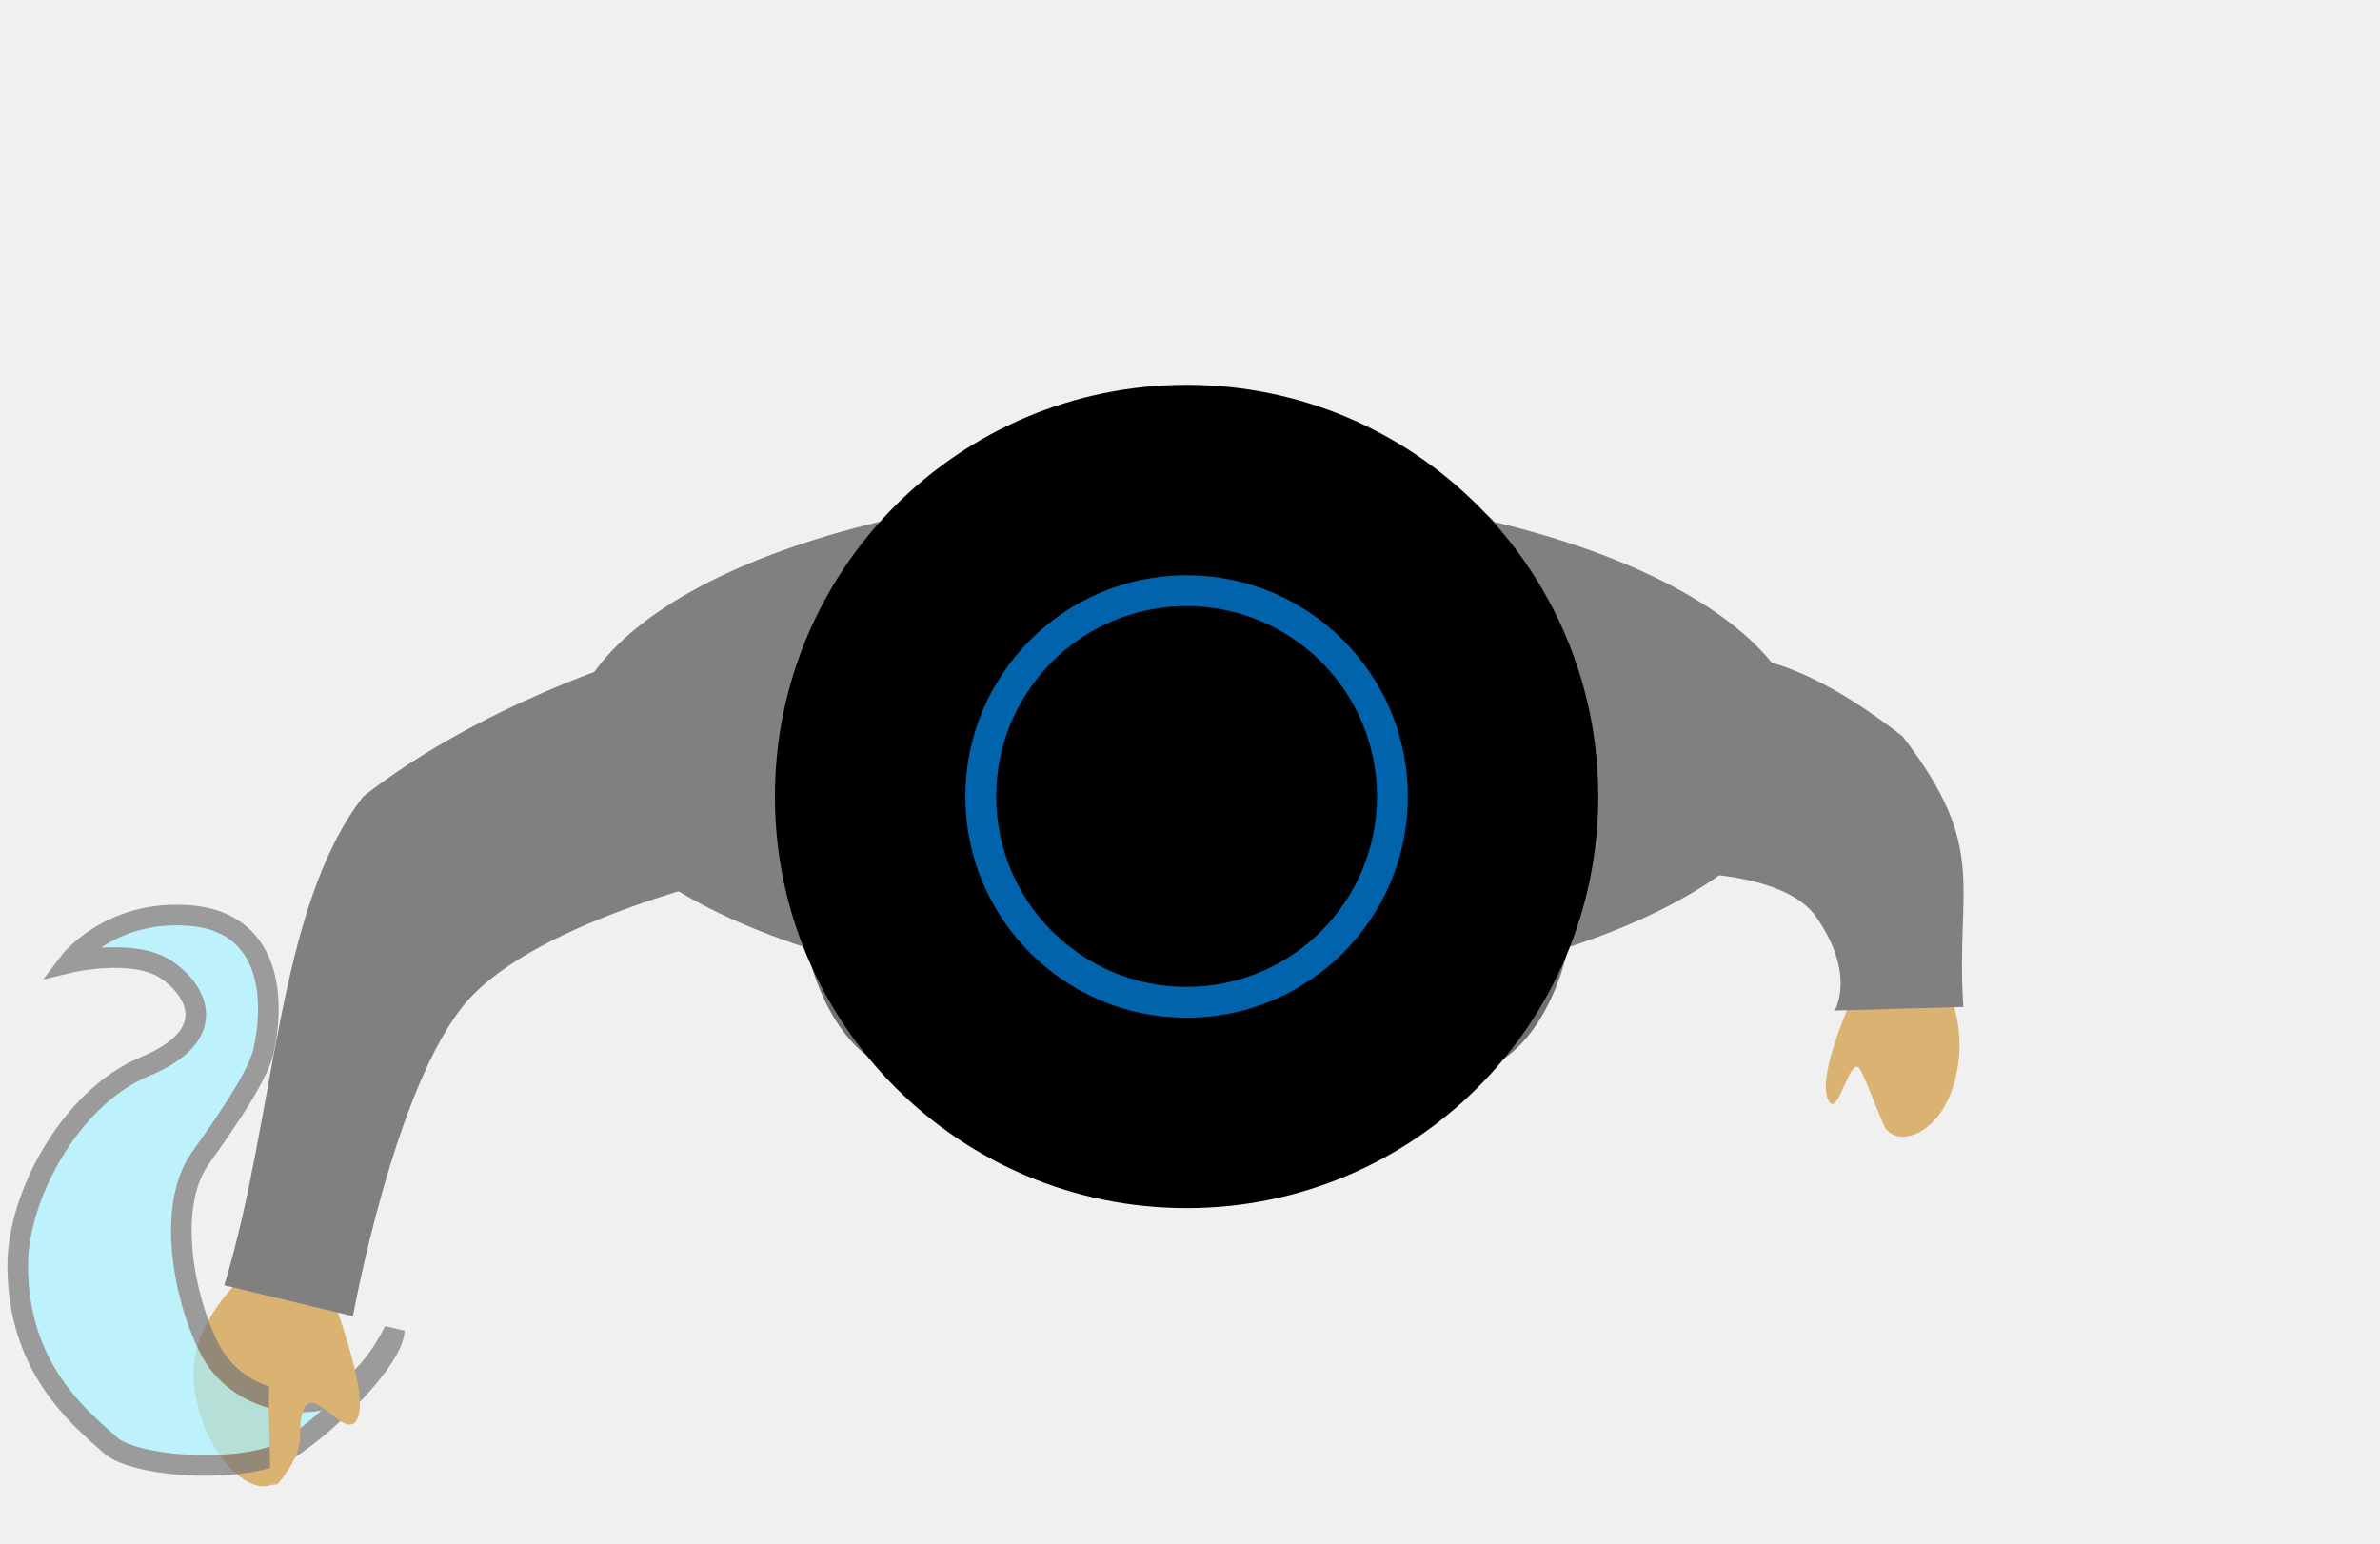
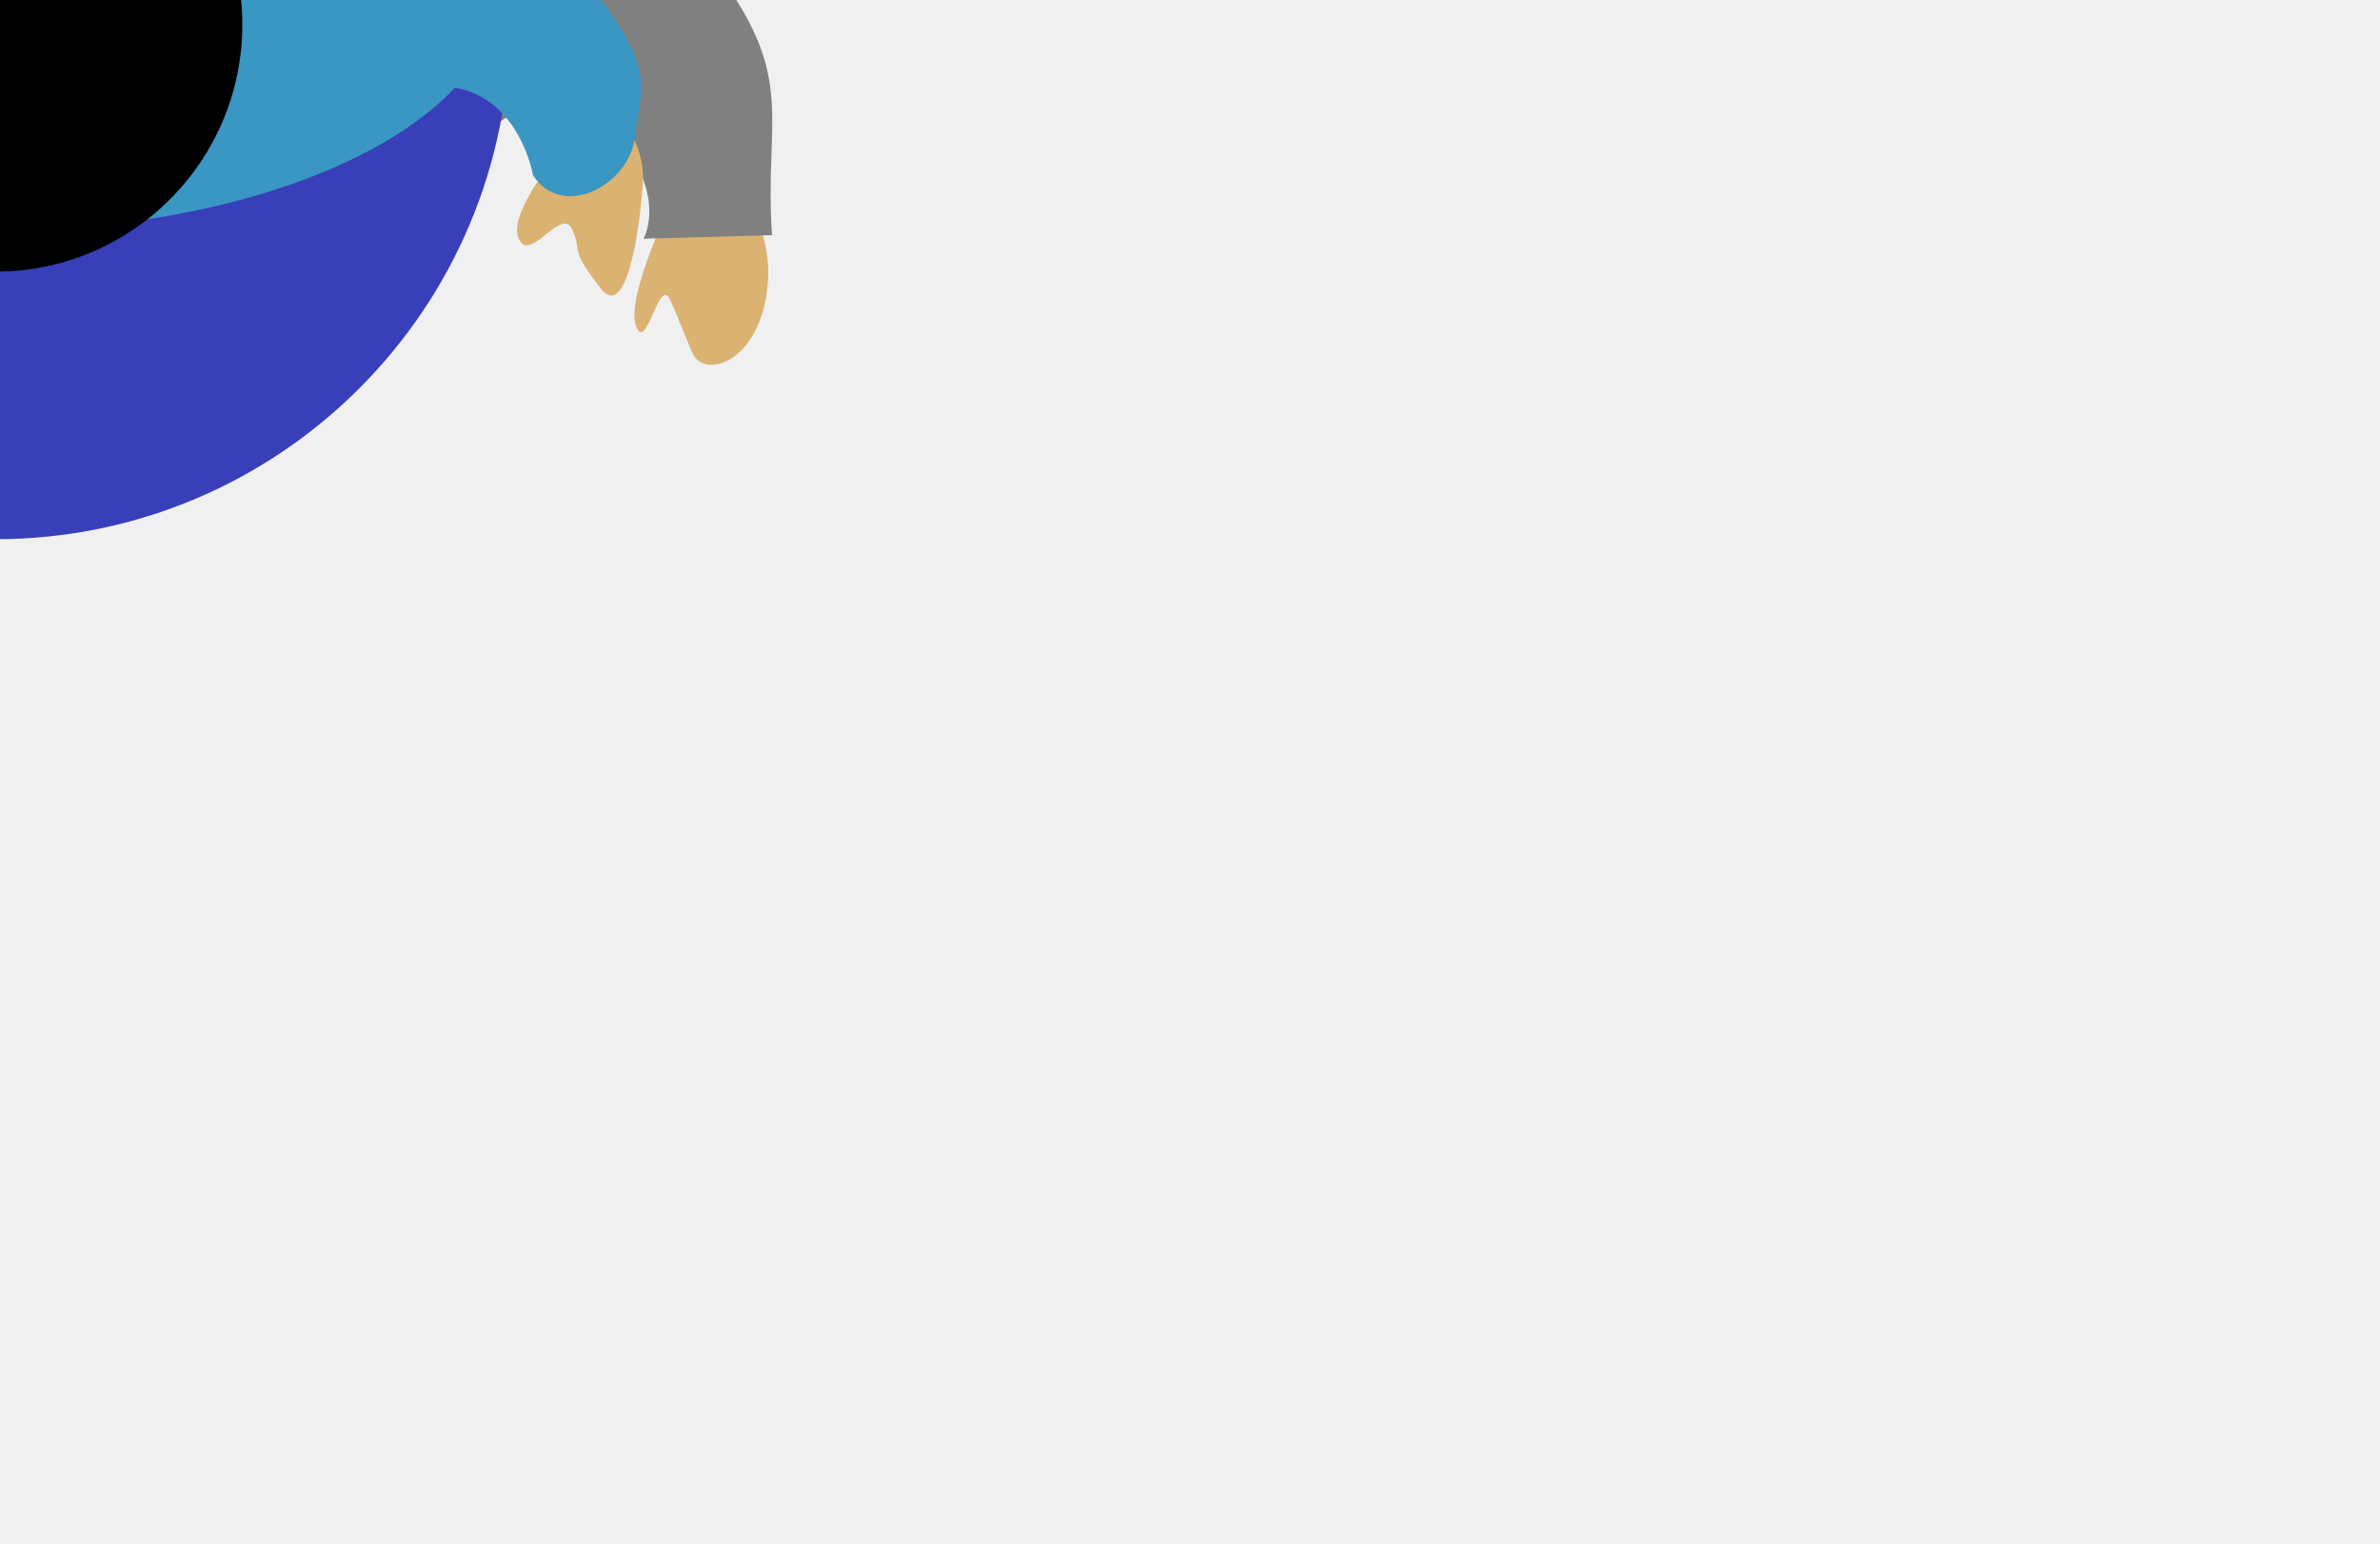
<svg xmlns="http://www.w3.org/2000/svg" width="115.625" height="75" viewBox="0 0 115.625 75" id="svg3431" version="1.1">
  <defs id="defs3433">
    <marker orient="auto" refY="0" refX="0" id="Arrow1Lend" style="overflow:visible">
      <path id="path4359" d="M 0,0 5,-5 -12.5,0 5,5 0,0 Z" style="fill-rule:evenodd;stroke:#000000;stroke-width:1pt" transform="matrix(-0.8,0,0,-0.8,-10,0)" />
    </marker>
    <marker orient="auto" refY="0" refX="0" id="Arrow1Lstart" style="overflow:visible">
      <path id="path4356" d="M 0,0 5,-5 -12.5,0 5,5 0,0 Z" style="fill-rule:evenodd;stroke:#000000;stroke-width:1pt" transform="matrix(0.8,0,0,0.8,10,0)" />
    </marker>
  </defs>
-   <g id="man">
+   <g id="man" transform="translate(-57.875,-37.5)">
    <g transform="translate(6.625,10.25001)" id="g4765" class="bottom">
      <g id="g4819" class="leg leg--right">
        <ellipse transform="scale(1,-1)" ry="9" rx="5" cy="-23.445" cx="39.162" id="ellipse4342" style="fill:#af7d24;fill-opacity:1;stroke:#323232;stroke-width:1.5;stroke-miterlimit:4;stroke-dasharray:none;stroke-opacity:0.671" />
        <ellipse transform="scale(1,-1)" style="fill:#af7d24;fill-opacity:1;stroke:#323232;stroke-width:1.5;stroke-miterlimit:4;stroke-dasharray:none;stroke-opacity:0.671" id="path4313" cx="37.912" cy="-32.173" rx="5" ry="9" />
        <path style="fill:#4c4c4c;fill-opacity:1;fill-rule:evenodd;stroke:none;stroke-width:1px;stroke-linecap:butt;stroke-linejoin:miter;stroke-opacity:1" d="m 29.537,31.673 c -0.625,-4.014 1.78,-12.317 4,-14 2.22,-1.683 10.087,-1.437 11.625,1.625 1.489,2.964 2.023,9.271 1,14.375 -0.963,3.927 -16,2.014 -16.625,-2 z" id="path4315" />
      </g>
      <g id="g4835" class="leg leg--left">
-         <ellipse style="fill:#af7d24;fill-opacity:1;stroke:#323232;stroke-width:1.5;stroke-miterlimit:4;stroke-dasharray:none;stroke-opacity:0.671" id="ellipse4826" cx="-62.964" cy="-23.445" rx="5" ry="9" transform="scale(-1,-1)" />
-         <ellipse ry="9" rx="5" cy="-32.173" cx="-64.214" id="ellipse4828" style="fill:#af7d24;fill-opacity:1;stroke:#323232;stroke-width:1.5;stroke-miterlimit:4;stroke-dasharray:none;stroke-opacity:0.671" transform="scale(-1,-1)" />
+         <ellipse style="fill:#af7d24;fill-opacity:1;stroke:#323232;stroke-width:1.5;stroke-miterlimit:4;stroke-dasharray:none;stroke-opacity:0.671" id="ellipse4826" cx="-62.964" cy="-23.445" rx="5" ry="9" transform="scale(-1)" />
+         <ellipse ry="9" rx="5" cy="-32.173" cx="-64.214" id="ellipse4828" style="fill:#af7d24;fill-opacity:1;stroke:#323232;stroke-width:1.5;stroke-miterlimit:4;stroke-dasharray:none;stroke-opacity:0.671" transform="scale(-1)" />
        <path id="path4830" d="m 72.589,31.673 c 0.625,-4.014 -1.78,-12.317 -4,-14 -2.22,-1.683 -10.087,-1.437 -11.625,1.625 -1.489,2.964 -2.023,9.271 -1,14.375 0.963,3.927 16,2.014 16.625,-2 z" style="fill:#4c4c4c;fill-opacity:1;fill-rule:evenodd;stroke:none;stroke-width:1px;stroke-linecap:butt;stroke-linejoin:miter;stroke-opacity:1" />
      </g>
    </g>
    <g transform="translate(6.625,10.25001)" id="g4779" class="top">
      <ellipse transform="scale(1,-1)" ry="12.5" rx="30" cy="-25.948" cx="51.022" id="path4247" style="fill:#808080;stroke:none;stroke-opacity:0.671" />
      <g class="hands hands--castanetas" id="g4757" display="none" style="display:none">
        <g id="g4749" class="hand hand--right">
          <path id="path4307" d="m 5.162,51.807 c 0,0 -2.601,2.269 -2.375,5 0.314,3.789 3.172,6.181 4.125,5 1.62,-2.01 0.717,-2.473 1.25,-3.625 0.533,-1.153 2.133,1.832 2.625,0.375 0.492,-1.457 -1.625,-6.75 -1.625,-6.75 z" style="fill:#dab272;fill-opacity:1;fill-rule:evenodd;stroke:none;stroke-width:1px;stroke-linecap:butt;stroke-linejoin:miter;stroke-opacity:1" />
          <path id="path4249" d="m 24.272,21.698 c 0,0 -7.485,2.235 -13.25,6.75 -4.235,5.484 -4.235,15.485 -6.75,23.75 l 6.25,1.5 c 0,0 2.024,-11.195 5.5,-15.25 3.476,-4.055 13.5,-6.25 13.5,-6.25 z" style="fill:#808080;fill-rule:evenodd;stroke:none;stroke-width:1px;stroke-linecap:butt;stroke-linejoin:miter;stroke-opacity:0.671" />
        </g>
        <g id="g4753" class="hand hand--left">
          <path style="fill:#dab272;fill-opacity:1;fill-rule:evenodd;stroke:none;stroke-width:1px;stroke-linecap:butt;stroke-linejoin:miter;stroke-opacity:1" d="m 96.883,51.807 c 0,0 2.601,2.269 2.375,5 -0.314,3.789 -3.172,6.181 -4.125,5 -1.62,-2.01 -0.717,-2.473 -1.25,-3.625 -0.533,-1.153 -2.133,1.832 -2.625,0.375 -0.492,-1.457 1.625,-6.75 1.625,-6.75 z" id="path4309" />
          <path style="fill:#808080;fill-rule:evenodd;stroke:none;stroke-width:1px;stroke-linecap:butt;stroke-linejoin:miter;stroke-opacity:0.671" d="m 77.773,21.698 c 0,0 7.485,2.235 13.25,6.75 4.235,5.484 4.235,15.485 6.75,23.75 l -6.25,1.5 c 0,0 -2.024,-11.195 -5.5,-15.25 -3.476,-4.055 -13.5,-6.25 -13.5,-6.25 z" id="path4311" />
        </g>
      </g>
      <g id="g4273" class="hands hands--down" display="none" style="display:none">
        <g class="hand hand--left" id="g4260">
          <path id="path4262" d="m 87.148,36.305 c 0,0 1.629,2.004 1.403,4.735 -0.314,3.789 -3.097,4.721 -3.683,3.321 -1.073,-2.564 -0.54,-1.412 -1.073,-2.564 -0.533,-1.153 -1.161,2.716 -1.653,1.259 -0.492,-1.457 1.802,-6.131 1.802,-6.131 z" style="fill:#dab272;fill-opacity:1;fill-rule:evenodd;stroke:none;stroke-width:1px;stroke-linecap:butt;stroke-linejoin:miter;stroke-opacity:1" />
          <path id="path4264" d="m 77.242,21.698 c 0,0 2.801,-0.682 8.565,3.833 4.235,5.484 2.556,7.264 2.949,13.143 l -6.25,0.174 c 0,0 1.07,-1.738 -0.904,-4.555 -1.974,-2.817 -9.611,-2.096 -9.611,-2.096 z" style="fill:#808080;fill-rule:evenodd;stroke:none;stroke-width:1px;stroke-linecap:butt;stroke-linejoin:miter;stroke-opacity:0.671" />
        </g>
        <g id="g3412" class="hand hand--right">
          <path style="fill:#dab272;fill-opacity:1;fill-rule:evenodd;stroke:none;stroke-width:1px;stroke-linecap:butt;stroke-linejoin:miter;stroke-opacity:1" d="m 14.585,36.305 c 0,0 -1.629,2.004 -1.403,4.735 0.314,3.789 3.097,4.721 3.683,3.321 1.073,-2.564 0.54,-1.412 1.073,-2.564 0.533,-1.153 1.161,2.716 1.653,1.259 0.492,-1.457 -1.802,-6.131 -1.802,-6.131 z" id="path4202" />
          <path style="fill:#808080;fill-rule:evenodd;stroke:none;stroke-width:1px;stroke-linecap:butt;stroke-linejoin:miter;stroke-opacity:0.671" d="m 24.491,21.698 c 0,0 -2.801,-0.682 -8.565,3.833 -4.235,5.484 -2.556,7.264 -2.949,13.143 l 6.25,0.174 c 0,0 -1.07,-1.738 0.904,-4.555 1.974,-2.817 9.611,-2.096 9.611,-2.096 z" id="path4204" />
        </g>
      </g>
      <g class="hands hands--panuelo" id="g4206">
        <g id="g4208" class="hand hand--left">
          <path style="fill:#dab272;fill-opacity:1;fill-rule:evenodd;stroke:none;stroke-width:1px;stroke-linecap:butt;stroke-linejoin:miter;stroke-opacity:1" d="m 87.148,36.305 c 0,0 1.629,2.004 1.403,4.735 -0.314,3.789 -3.097,4.721 -3.683,3.321 -1.073,-2.564 -0.54,-1.412 -1.073,-2.564 -0.533,-1.153 -1.161,2.716 -1.653,1.259 -0.492,-1.457 1.802,-6.131 1.802,-6.131 z" id="path4210" />
          <path style="fill:#808080;fill-rule:evenodd;stroke:none;stroke-width:1px;stroke-linecap:butt;stroke-linejoin:miter;stroke-opacity:0.671" d="m 77.242,21.698 c 0,0 2.801,-0.682 8.565,3.833 4.235,5.484 2.556,7.264 2.949,13.143 l -6.25,0.174 c 0,0 1.07,-1.738 -0.904,-4.555 -1.974,-2.817 -9.611,-2.096 -9.611,-2.096 z" id="path4212" />
        </g>
        <g class="hand hand--right" id="g4220">
-           <path style="fill:#dab272;fill-opacity:1;fill-rule:evenodd;stroke:none;stroke-width:1px;stroke-linecap:butt;stroke-linejoin:miter;stroke-opacity:1" d="m -21.293,42.514 -2.252,0 c 0,0 -2.601,2.269 -2.375,5 0.282,3.41 2.564,5.54 3.725,5.1 0.005,-1.96 -0.007,-3.954 0.188,-5.734 0.186,-1.702 0.459,-2.997 0.715,-4.365 z" id="path4239" transform="translate(28.70711,9.292894)" />
+           <path style="fill:#dab272;fill-opacity:1;fill-rule:evenodd;stroke:none;stroke-width:1px;stroke-linecap:butt;stroke-linejoin:miter;stroke-opacity:1" d="m -21.293,42.514 h -2.252 c 0,0 -2.601,2.269 -2.375,5 0.282,3.41 2.564,5.54 3.725,5.1 0.005,-1.96 -0.007,-3.954 0.188,-5.734 0.186,-1.702 0.459,-2.997 0.715,-4.365 z" id="path4239" transform="translate(28.70711,9.292894)" />
          <path style="opacity:0.713;fill:#a8f1ff;fill-opacity:1;fill-rule:evenodd;stroke:#787878;stroke-width:1;stroke-linecap:butt;stroke-linejoin:miter;stroke-miterlimit:4;stroke-dasharray:none;stroke-opacity:1" d="m 12.532,54.404 c -0.884,1.768 -2.033,3.005 -3.536,3.359 -1.503,0.354 -4.243,-0.088 -5.48,-2.563 -1.237,-2.475 -2.033,-6.828 -0.442,-9.127 0.574,-0.829 2.78,-3.825 3.094,-5.215 0.619,-2.74 0.283,-6.343 -3.624,-6.629 -3.888,-0.285 -5.834,2.298 -5.834,2.298 0,0 3.158,-0.761 4.773,0.354 1.535,1.059 2.563,3.182 -1.061,4.685 -3.624,1.503 -6.187,6.298 -6.187,9.657 2e-7,4.952 2.917,7.336 4.508,8.75 1.241,1.103 6.718,1.414 8.662,0.177 1.945,-1.237 5.038,-4.331 5.127,-5.745 z" id="path4233" />
          <path style="fill:#dab272;fill-opacity:1;fill-rule:evenodd;stroke:none;stroke-width:1px;stroke-linecap:butt;stroke-linejoin:miter;stroke-opacity:1" d="m -21.47,42.514 c -0.256,1.368 -0.529,2.663 -0.715,4.365 -0.195,1.78 -0.006,3.774 -0.011,5.734 0.129,-0.049 0.305,0.018 0.4,-0.1 1.62,-2.01 0.717,-2.473 1.25,-3.625 0.533,-1.153 2.133,1.832 2.625,0.375 0.492,-1.457 -1.625,-6.75 -1.625,-6.75 z" id="path4222" transform="translate(28.70711,9.292894)" />
          <path style="fill:#808080;fill-rule:evenodd;stroke:none;stroke-width:1px;stroke-linecap:butt;stroke-linejoin:miter;stroke-opacity:0.671" d="m 24.272,21.698 c 0,0 -7.485,2.235 -13.25,6.75 -4.235,5.484 -4.235,15.485 -6.75,23.75 l 6.25,1.5 c 0,0 2.024,-11.195 5.5,-15.25 3.476,-4.055 13.5,-6.25 13.5,-6.25 z" id="path4224" />
        </g>
      </g>
      <g class="head" id="g4775">
        <circle style="fill:#000000;stroke:none;stroke-opacity:1" id="path3443" cx="51.022" cy="-28.448" r="20" transform="scale(1,-1)" />
        <circle style="fill:#000000;stroke:#0094ff;stroke-width:1.5;stroke-miterlimit:4;stroke-dasharray:none;stroke-opacity:0.671" id="path3445" cx="51.022" cy="-28.448" r="10" transform="scale(1,-1)" />
      </g>
    </g>
    <rect ry="0" y="3.7060548e-007" x="0" height="75" width="115.625" style="opacity:0.713;fill:none;fill-opacity:0.721;stroke:none;stroke-width:1;stroke-miterlimit:4;stroke-dasharray:none;stroke-opacity:0.372" id="rect4302" />
    <g transform="translate(6.625,10.25001)" id="g3431" class="kick kick--right kick--front" display="none" style="display:none">
      <path id="path4312" d="m 38,55.375 0.25,7.25" style="fill:none;fill-rule:evenodd;stroke:#000000;stroke-width:1px;stroke-linecap:butt;stroke-linejoin:miter;stroke-opacity:1" />
      <path id="path4314" d="m 35.25,55 -2.125,5.25" style="fill:none;fill-rule:evenodd;stroke:#000000;stroke-width:1px;stroke-linecap:butt;stroke-linejoin:miter;stroke-opacity:1" />
      <path id="path4316" d="m 41,55.125 1.875,5" style="fill:none;fill-rule:evenodd;stroke:#000000;stroke-width:1px;stroke-linecap:butt;stroke-linejoin:miter;stroke-opacity:1" />
    </g>
    <g transform="translate(6.625,10.25001)" id="g3447" class="kick kick--left kick--front" display="none" style="display:none">
      <path style="fill:none;fill-rule:evenodd;stroke:#000000;stroke-width:1px;stroke-linecap:butt;stroke-linejoin:miter;stroke-opacity:1" d="m 64,55.375 0.25,7.25" id="path3438" />
      <path style="fill:none;fill-rule:evenodd;stroke:#000000;stroke-width:1px;stroke-linecap:butt;stroke-linejoin:miter;stroke-opacity:1" d="m 61.25,55 -2.125,5.25" id="path3440" />
      <path style="fill:none;fill-rule:evenodd;stroke:#000000;stroke-width:1px;stroke-linecap:butt;stroke-linejoin:miter;stroke-opacity:1" d="m 67,55.125 1.875,5" id="path3442" />
    </g>
    <g class="kick kick--right kick--back" id="g3452" transform="translate(6.625,2.250008)" display="none" style="display:none">
      <path style="fill:none;fill-rule:evenodd;stroke:#000000;stroke-width:1px;stroke-linecap:butt;stroke-linejoin:miter;stroke-opacity:1" d="m 38,55.375 0.25,7.25" id="path3454" />
      <path style="fill:none;fill-rule:evenodd;stroke:#000000;stroke-width:1px;stroke-linecap:butt;stroke-linejoin:miter;stroke-opacity:1" d="m 35.25,55 -2.125,5.25" id="path3456" />
      <path style="fill:none;fill-rule:evenodd;stroke:#000000;stroke-width:1px;stroke-linecap:butt;stroke-linejoin:miter;stroke-opacity:1" d="m 41,55.125 1.875,5" id="path3458" />
    </g>
    <g class="kick kick--left kick--back" id="g3460" transform="translate(6.625,2.250008)" display="none" style="display:none">
      <path id="path3462" d="m 64,55.375 0.25,7.25" style="fill:none;fill-rule:evenodd;stroke:#000000;stroke-width:1px;stroke-linecap:butt;stroke-linejoin:miter;stroke-opacity:1" />
      <path id="path3464" d="m 61.25,55 -2.125,5.25" style="fill:none;fill-rule:evenodd;stroke:#000000;stroke-width:1px;stroke-linecap:butt;stroke-linejoin:miter;stroke-opacity:1" />
      <path id="path3466" d="m 67,55.125 1.875,5" style="fill:none;fill-rule:evenodd;stroke:#000000;stroke-width:1px;stroke-linecap:butt;stroke-linejoin:miter;stroke-opacity:1" />
    </g>
  </g>
-   <g id="woman" display="none" style="display:none">
+   <g id="woman" transform="translate(-57.875,-37.5)">
    <g transform="translate(6.625,10.25001)" id="g4717" class="bottom">
      <g id="g4849" class="leg leg--left">
-         <ellipse style="opacity:0.85;fill:#ff00e8;fill-opacity:1;stroke:#323232;stroke-width:1.292;stroke-miterlimit:4;stroke-dasharray:none;stroke-opacity:0.671" id="ellipse4846" cx="-60.751" cy="-30.483" rx="3.911" ry="12" transform="scale(-1,-1)" />
+         <ellipse style="opacity:0.85;fill:#ff00e8;fill-opacity:1;stroke:#323232;stroke-width:1.292;stroke-miterlimit:4;stroke-dasharray:none;stroke-opacity:0.671" id="ellipse4846" cx="-60.751" cy="-30.483" rx="3.911" ry="12" transform="scale(-1)" />
      </g>
      <g id="g4841" class="leg leg--right">
        <ellipse transform="scale(1,-1)" ry="12" rx="3.911" cy="-30.483" cx="41.105" id="ellipse4669" style="opacity:0.85;fill:#ff00e8;fill-opacity:1;stroke:#323232;stroke-width:1.292;stroke-miterlimit:4;stroke-dasharray:none;stroke-opacity:0.671" />
      </g>
      <circle transform="scale(1,-1)" r="25" cy="-28.448" cx="51.022" id="circle4715" style="fill:#383fb8;fill-opacity:1;stroke:none;stroke-width:1.5;stroke-miterlimit:4;stroke-dasharray:none;stroke-opacity:0.671" />
    </g>
    <g transform="translate(6.625,10.25001)" id="g4726" class="top">
      <ellipse cx="51.022" cy="-26.655" rx="24.5" ry="11.793" style="fill:#3a96c3;fill-opacity:1;stroke:none;stroke-opacity:0.671" id="ellipse4681" transform="scale(1,-1)" />
      <g id="g4745" class="head">
        <circle transform="scale(1,-1)" r="12" cy="-28.448" cx="51.022" id="circle4691" style="fill:#000000;fill-opacity:1;stroke:none;stroke-width:1.5;stroke-miterlimit:4;stroke-dasharray:none;stroke-opacity:0.671" />
        <path style="fill:#000000;fill-opacity:1;fill-rule:evenodd;stroke:none;stroke-width:1px;stroke-linecap:butt;stroke-linejoin:miter;stroke-opacity:1" d="m 47.092,21.081 c 1.046,-4.186 1.757,-4.938 0.795,-5.038 -5.122,-0.531 -10.341,-2.917 -3.977,-4.685 6.364,-1.768 11.737,1.797 11.932,2.033 -1.325,0.223 -7.821,-1.498 -4.095,0.485 1.149,0.221 5.579,-0.238 1.867,3.828 -3.712,4.066 -6.522,3.377 -6.522,3.377 z" id="path4695" />
      </g>
      <g id="g4737" class="hands hands--castanetas" display="none" style="display:none">
        <g id="g4697" class="hand hand--left">
          <path id="path4685" d="m 92.883,51.807 c 0,0 2.601,2.269 2.375,5 -0.314,3.789 -3.172,6.181 -4.125,5 -1.62,-2.01 -0.717,-2.473 -1.25,-3.625 -0.533,-1.153 -2.133,1.832 -2.625,0.375 -0.492,-1.457 1.625,-6.75 1.625,-6.75 l -3.313,-9.562 4.781,-1.219 z" style="fill:#dab272;fill-opacity:1;fill-rule:evenodd;stroke:none;stroke-width:1px;stroke-linecap:butt;stroke-linejoin:miter;stroke-opacity:1" />
          <path id="path4687" d="m 72.273,21.198 c 0,0 10.001,5.581 14.5,10.75 4.499,5.169 5.18,7.992 4.938,10.375 -0.243,2.383 -4.057,3.213 -6.375,1.938 -2.318,-1.276 0.101,-1.945 -3.375,-6 -3.476,-4.055 -13.438,-6.062 -13.438,-6.062 z" style="fill:#3a96c3;fill-opacity:1;fill-rule:evenodd;stroke:none;stroke-width:1px;stroke-linecap:butt;stroke-linejoin:miter;stroke-opacity:0.671" />
        </g>
        <g id="g4271" class="hand hand--right">
          <path style="fill:#dab272;fill-opacity:1;fill-rule:evenodd;stroke:none;stroke-width:1px;stroke-linecap:butt;stroke-linejoin:miter;stroke-opacity:1" d="m 9.287,51.807 c 0,0 -2.601,2.269 -2.375,5 0.314,3.789 3.172,6.181 4.125,5 1.62,-2.01 0.717,-2.473 1.25,-3.625 0.533,-1.153 2.133,1.832 2.625,0.375 0.492,-1.457 -1.625,-6.75 -1.625,-6.75 l 3.313,-9.562 -4.781,-1.219 z" id="path4703" />
          <path style="fill:#3a96c3;fill-opacity:1;fill-rule:evenodd;stroke:none;stroke-width:1px;stroke-linecap:butt;stroke-linejoin:miter;stroke-opacity:0.671" d="m 29.897,21.198 c 0,0 -10.001,5.581 -14.5,10.75 -4.499,5.169 -5.18,7.992 -4.938,10.375 0.243,2.383 4.057,3.213 6.375,1.938 2.318,-1.276 -0.101,-1.945 3.375,-6 3.476,-4.055 13.438,-6.062 13.438,-6.062 z" id="path4705" />
        </g>
      </g>
      <g class="hands hands--down" id="g4186" display="none" style="display:none">
        <g id="g4188" class="hand hand--left">
          <path style="fill:#dab272;fill-opacity:1;fill-rule:evenodd;stroke:none;stroke-width:1px;stroke-linecap:butt;stroke-linejoin:miter;stroke-opacity:1" d="m 80.453,32.185 c 0,0 2.247,1.385 2.021,4.116 -0.314,3.789 -1.051,6.181 -2.004,5 -1.62,-2.01 -0.893,-1.765 -1.427,-2.918 -0.533,-1.153 -2.133,1.832 -2.625,0.375 -0.492,-1.457 2.862,-5.159 2.862,-5.159 z" id="path4190" />
          <path style="fill:#3a96c3;fill-opacity:1;fill-rule:evenodd;stroke:none;stroke-width:1px;stroke-linecap:butt;stroke-linejoin:miter;stroke-opacity:0.671" d="m 70.273,21.198 c 0,0 4.167,-0.96 8.666,4.209 4.499,5.169 3.412,6.048 3.17,8.43 -0.243,2.383 -3.499,4.142 -4.961,1.938 0,0 -0.517,-3.094 -3.021,-4.055 -2.504,-0.961 -7.604,0.478 -7.604,0.478 z" id="path4192" />
        </g>
        <g id="g4308" class="hand hand--right">
          <path id="path4219" d="m 21.444,32.185 c 0,0 -2.247,1.385 -2.021,4.116 0.314,3.789 1.051,6.181 2.004,5 1.62,-2.01 0.893,-1.765 1.427,-2.918 0.533,-1.153 2.133,1.832 2.625,0.375 0.492,-1.457 -2.862,-5.159 -2.862,-5.159 z" style="fill:#dab272;fill-opacity:1;fill-rule:evenodd;stroke:none;stroke-width:1px;stroke-linecap:butt;stroke-linejoin:miter;stroke-opacity:1" />
          <path id="path4221" d="m 31.625,21.198 c 0,0 -4.167,-0.96 -8.666,4.209 -4.499,5.169 -3.412,6.048 -3.17,8.43 0.243,2.383 3.499,4.142 4.961,1.938 0,0 0.517,-3.094 3.021,-4.055 2.504,-0.961 7.604,0.478 7.604,0.478 z" style="fill:#3a96c3;fill-opacity:1;fill-rule:evenodd;stroke:none;stroke-width:1px;stroke-linecap:butt;stroke-linejoin:miter;stroke-opacity:0.671" />
        </g>
      </g>
      <g id="g4254" class="hands hands--panuelo">
        <g class="hand hand--left" id="g4256">
          <path id="path4258" d="m 80.453,32.185 c 0,0 2.247,1.385 2.021,4.116 -0.314,3.789 -1.051,6.181 -2.004,5 -1.62,-2.01 -0.893,-1.765 -1.427,-2.918 -0.533,-1.153 -2.133,1.832 -2.625,0.375 -0.492,-1.457 2.862,-5.159 2.862,-5.159 z" style="fill:#dab272;fill-opacity:1;fill-rule:evenodd;stroke:none;stroke-width:1px;stroke-linecap:butt;stroke-linejoin:miter;stroke-opacity:1" />
          <path id="path4260" d="m 70.273,21.198 c 0,0 4.167,-0.96 8.666,4.209 4.499,5.169 3.412,6.048 3.17,8.43 -0.243,2.383 -3.499,4.142 -4.961,1.938 0,0 -0.517,-3.094 -3.021,-4.055 -2.504,-0.961 -7.604,0.478 -7.604,0.478 z" style="fill:#3a96c3;fill-opacity:1;fill-rule:evenodd;stroke:none;stroke-width:1px;stroke-linecap:butt;stroke-linejoin:miter;stroke-opacity:0.671" />
        </g>
        <g class="hand hand--right" id="g4275">
          <path style="fill:#dab272;fill-opacity:1;fill-rule:evenodd;stroke:none;stroke-width:1px;stroke-linecap:butt;stroke-linejoin:miter;stroke-opacity:1" d="m -14.479,32.348 -2.41,-0.615 -2.531,10.781 c 0,0 -2.601,2.269 -2.375,5 0.275,3.318 2.438,5.411 3.627,5.125 -0.007,-0.099 -0.023,-0.163 -0.029,-0.262 -0.115,-1.799 -0.115,-3.676 0.166,-5.232 0.281,-1.556 0.677,-3.985 1.246,-6.654 0.569,-2.67 1.311,-5.581 2.289,-8.107 0,0 0.018,-0.035 0.018,-0.035 z" id="path4292" transform="translate(28.70711,9.292894)" />
          <path style="fill:#ffffff;fill-opacity:0.721;fill-rule:evenodd;stroke:#000000;stroke-width:1px;stroke-linecap:butt;stroke-linejoin:miter;stroke-opacity:0.372" d="m 15.822,51.121 c 0,0 2.828,0.53 3.005,2.828 0.177,2.298 0,5.303 -3.712,6.364 -3.774,1.078 -8.309,1.945 -12.551,-0.53 -4.243,-2.475 -7.159,-6.478 -7.159,-9.546 -1.187,-9.039 11.793,-8.178 12.109,-12.905 0,-4.95 -3.536,-5.922 -6.187,-6.276 -2.652,-0.354 0.972,-0.795 4.596,-0.088 3.624,0.707 4.895,1.965 5.657,3.889 0.685,1.73 1.326,5.038 0,6.364 -2.577,2.577 -6.276,5.127 -6.099,8.662 0.168,3.362 0.972,6.187 4.154,7.601 3.182,1.414 6.894,0.265 6.894,-2.21 0,-2.475 -0.707,-4.154 -0.707,-4.154 z" id="path4287" />
          <path style="fill:#dab272;fill-opacity:1;fill-rule:evenodd;stroke:none;stroke-width:1px;stroke-linecap:butt;stroke-linejoin:miter;stroke-opacity:1" d="m -14.479,32.348 -0.194,0.035 c -0.978,2.526 -1.72,5.438 -2.289,8.107 -0.569,2.67 -0.965,5.098 -1.246,6.654 -0.281,1.556 -0.104,3.434 0.011,5.232 0.006,0.099 0.022,0.163 0.029,0.262 0.169,-0.041 0.38,0.022 0.498,-0.125 1.62,-2.01 0.717,-2.473 1.25,-3.625 0.533,-1.153 2.133,1.832 2.625,0.375 0.492,-1.457 -1.625,-6.75 -1.625,-6.75 l 3.312,-9.562 z" id="path4277" transform="translate(28.70711,9.292894)" />
          <path id="path4279" d="m 29.897,21.198 c 0,0 -10.001,5.581 -14.5,10.75 -4.499,5.169 -5.18,7.992 -4.938,10.375 0.243,2.383 4.057,3.213 6.375,1.938 2.318,-1.276 -0.101,-1.945 3.375,-6 3.476,-4.055 13.438,-6.062 13.438,-6.062 z" style="fill:#3a96c3;fill-opacity:1;fill-rule:evenodd;stroke:none;stroke-width:1px;stroke-linecap:butt;stroke-linejoin:miter;stroke-opacity:0.671" />
        </g>
      </g>
    </g>
    <rect style="opacity:0.713;fill:none;fill-opacity:0.721;stroke:none;stroke-width:1;stroke-miterlimit:4;stroke-dasharray:none;stroke-opacity:0.372" width="115.625" height="75" x="0" y="3.7060548e-007" ry="0" id="rect4304" />
  </g>
</svg>
